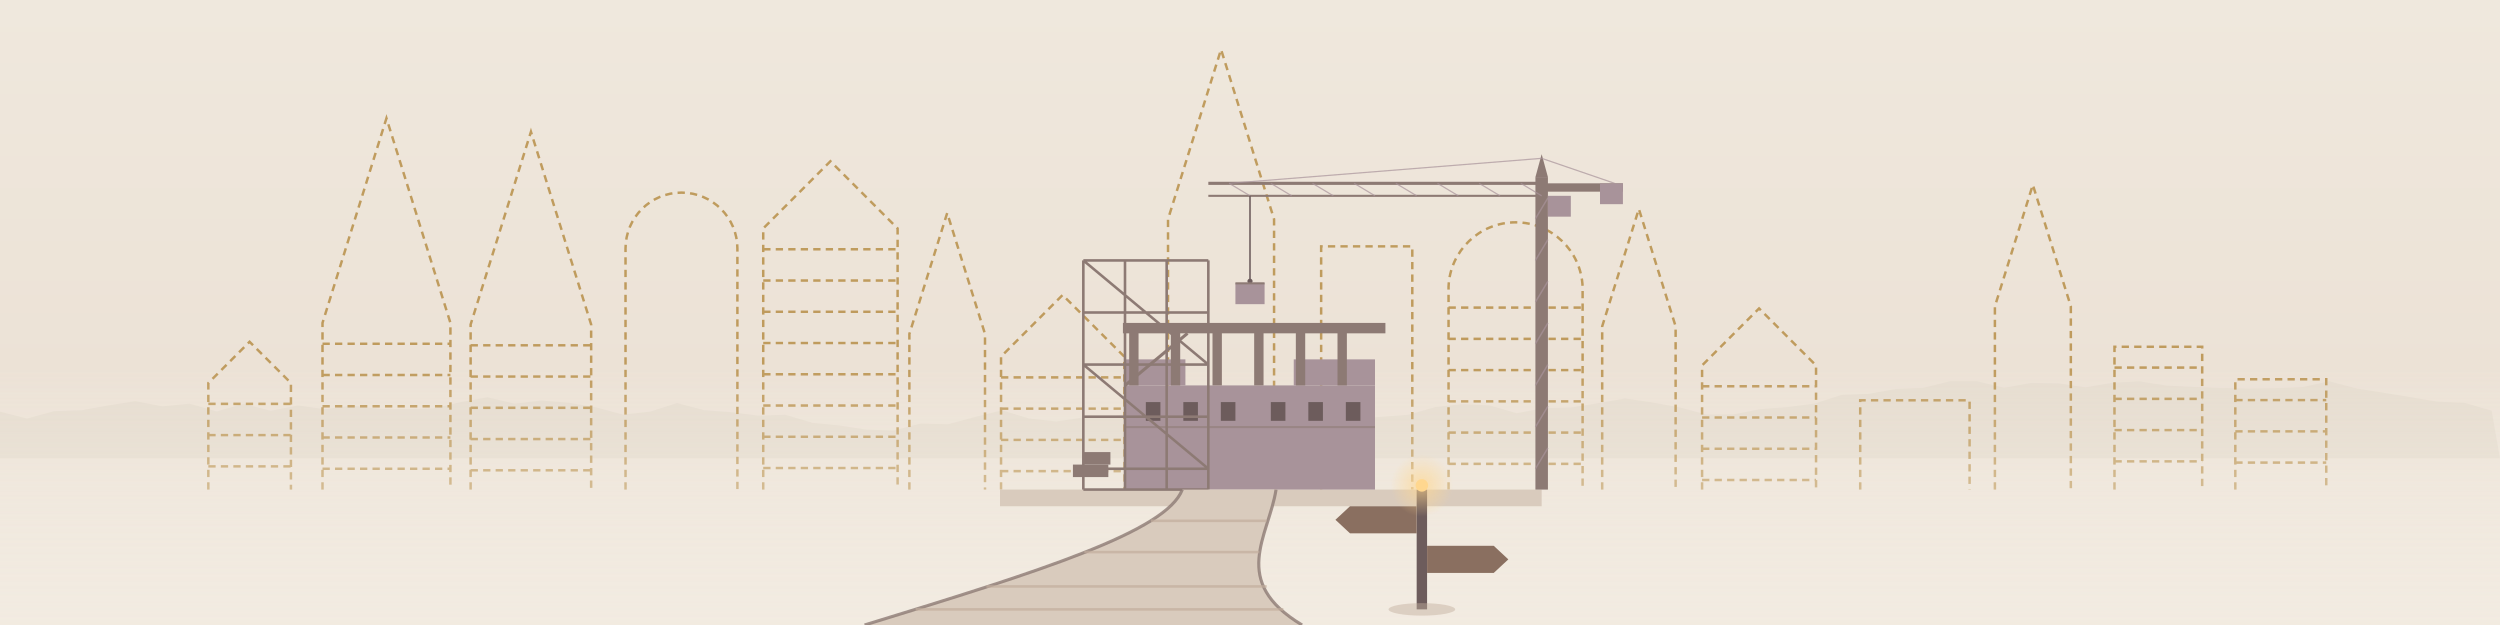
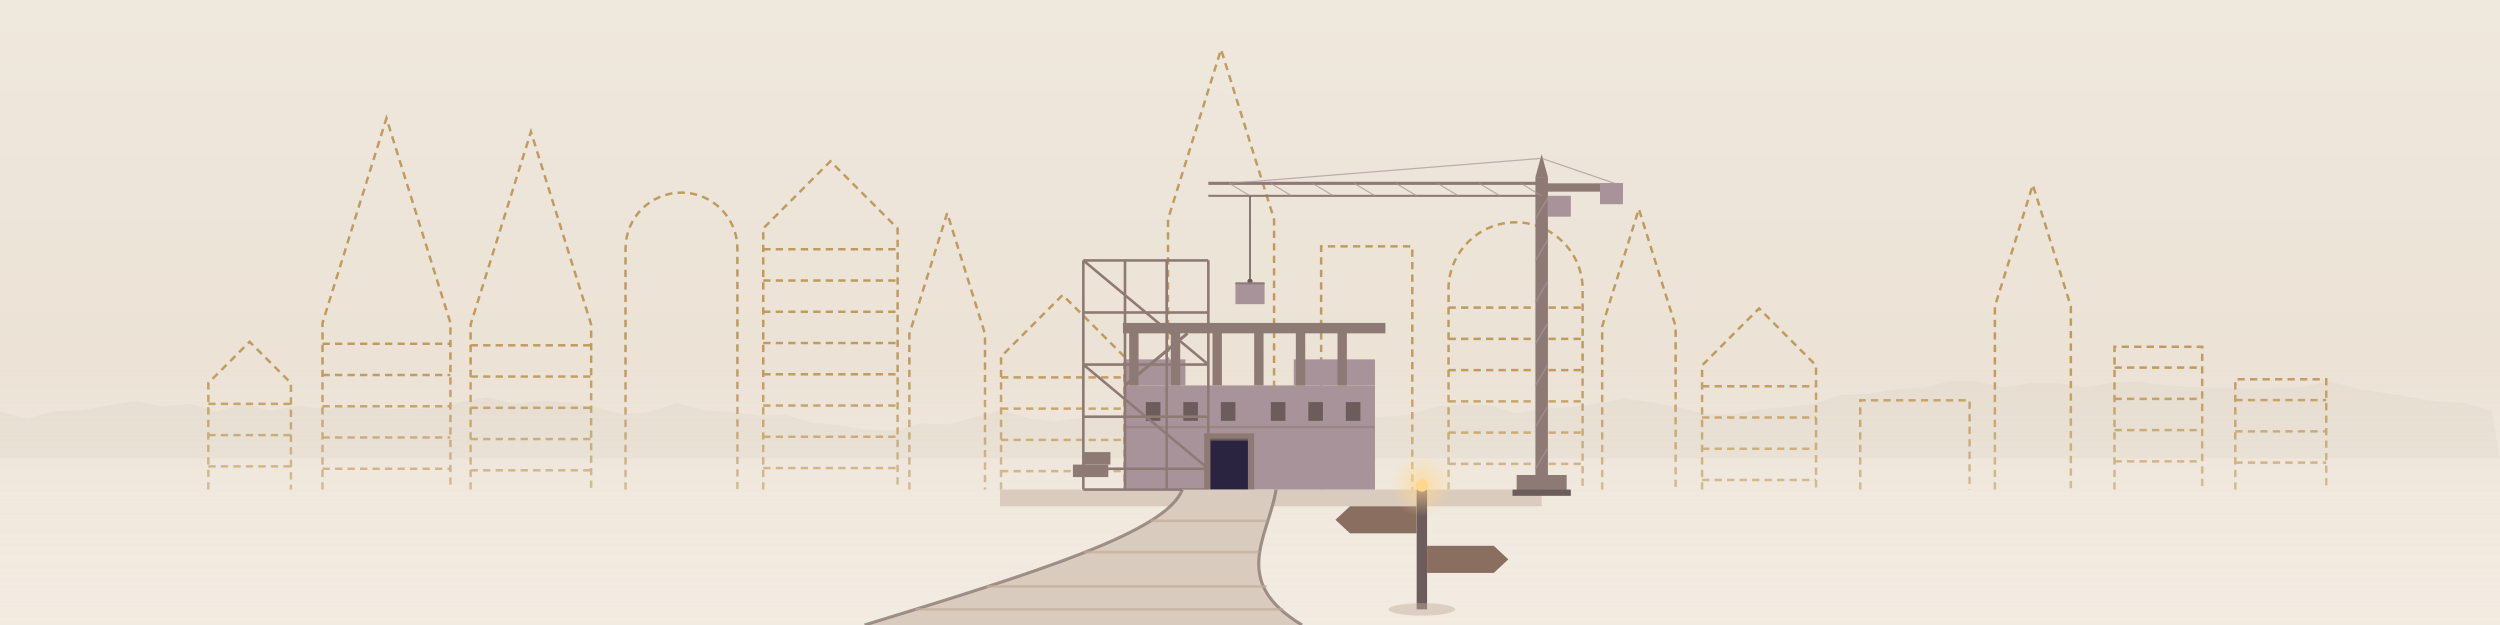
<svg xmlns="http://www.w3.org/2000/svg" viewBox="0 0 2400 600" preserveAspectRatio="xMidYMid slice">
  <defs>
    <linearGradient id="unw-sky" x1="0" y1="0" x2="0" y2="1">
      <stop offset="0" stop-color="#efe8dd" />
      <stop offset="0.6" stop-color="#ece2d6" />
      <stop offset="1" stop-color="#f2ebe1" />
    </linearGradient>
  </defs>
  <rect x="0" y="0" width="2400" height="600" fill="url(#unw-sky)" />
  <path d="M0 440 0 395.2 26 401.8 52 394.7 78 393.9 104 389.2 130 385.1 156 390.1 182 387.5 208 395 234 387.7 260 394.4 286 389.2 312 392.9 338 389.4 364 392.5 390 392.7 416 392.1 442 386.1 468 381.4 494 387.5 520 384.5 546 386.6 572 391 598 398 624 395.2 650 386.9 676 393.8 702 395.7 728 399 754 398.2 780 405.9 806 408.5 832 412.5 858 413.2 884 406.6 910 407.3 936 400.3 962 393.9 988 401.8 1014 404.6 1040 400.8 1066 400.8 1092 393.8 1118 397.5 1144 392.3 1170 394.5 1196 390.9 1222 393.8 1248 394.6 1274 394 1300 401.5 1326 400.2 1352 398.2 1378 390.8 1404 387.9 1430 389.2 1456 396.7 1482 391.8 1508 391.2 1534 387.1 1560 382.5 1586 386.3 1612 391 1638 397.9 1664 397.8 1690 392.8 1716 390.8 1742 387.4 1768 379.1 1794 378.1 1820 373.4 1846 372.4 1872 366 1898 366 1924 372.3 1950 367.6 1976 368 2002 371.9 2028 367.4 2054 366.1 2080 370.2 2106 371.5 2132 372.5 2158 373 2184 372.7 2210 371.7 2236 366 2262 372.9 2288 377 2314 381.3 2340 385.6 2366 386.7 2392 394.3 2400 440Z" fill="#e6ddd0" />
  <path d="M200 470V367.7L239.6 328.1L279.3 367.7V470M200 387.7H279.3M200 417.7H279.3M200 447.7H279.3M309.6 470V310L371 113.5L432.4 310V470M309.6 330H432.4M309.6 360H432.4M309.6 390H432.4M309.6 420H432.4M309.6 450H432.4M451.8 470V311.5L509.7 126.5L567.5 311.5V470M451.8 331.5H567.5M451.8 361.5H567.5M451.8 391.5H567.5M451.8 421.5H567.5M451.8 451.5H567.5M600.5 470V238.6A53.7 53.7 0 0 1 707.9 238.6V470M732.7 470V219.3L797.2 154.8L861.7 219.3V470M732.7 239.3H861.7M732.7 269.3H861.7M732.7 299.3H861.7M732.7 329.3H861.7M732.7 359.3H861.7M732.7 389.3H861.7M732.7 419.3H861.7M732.7 449.3H861.7M873 470V320.6L909.3 204.5L945.6 320.6V470M961 470V342.3L1020.1 283.2L1079.3 342.3V470M961 362.3H1079.3M961 392.3H1079.3M961 422.3H1079.3M961 452.3H1079.3M1121.3 470V210.4L1172.2 47.5L1223.1 210.4V470M1268.3 470V236.5H1355.8V470M1390.6 470V275.3A64.4 64.4 0 0 1 1519.3 275.3V470M1390.6 295.3H1519.3M1390.6 325.3H1519.3M1390.6 355.3H1519.3M1390.6 385.3H1519.3M1390.6 415.3H1519.3M1390.6 445.3H1519.3M1538.1 470V313.3L1573.3 200.6L1608.6 313.3V470M1634 470V350.8L1688.7 296.1L1743.4 350.8V470M1634 370.8H1743.4M1634 400.8H1743.4M1634 430.8H1743.4M1634 460.8H1743.4M1785.8 470V384.3H1890.8V470M1915.1 470V294.1L1951.5 177.4L1988 294.1V470M2029.9 470V332.9H2114.1V470M2029.9 352.9H2114.1M2029.9 382.9H2114.1M2029.9 412.9H2114.1M2029.9 442.9H2114.1M2145.9 470V364.1H2233.2V470M2145.9 384.1H2233.2M2145.9 414.1H2233.2M2145.9 444.1H2233.2" fill="none" stroke="#b4893f" stroke-width="2.4" stroke-dasharray="7 5" opacity=".8" />
  <defs>
    <linearGradient id="fog" x1="0" y1="0" x2="0" y2="1">
      <stop offset="0" stop-color="#f2ebe1" stop-opacity="0" />
      <stop offset=".6" stop-color="#f2ebe1" stop-opacity=".5" />
      <stop offset="1" stop-color="#f2ebe1" stop-opacity=".85" />
    </linearGradient>
    <radialGradient id="sign-lamp">
      <stop offset="0" stop-color="#ffd78f" stop-opacity=".7" />
      <stop offset="1" stop-color="#ffd78f" stop-opacity="0" />
    </radialGradient>
  </defs>
  <g>
    <rect x="-100" y="350" width="2600" height="250" fill="url(#fog)" />
  </g>
  <rect x="960" y="470" width="520" height="16" fill="#d9cbbd" />
  <rect x="1080" y="370" width="240" height="100" fill="#a8939a" />
+   <rect x="1156" y="416" width="48" height="54" fill="#8d7a74" />
+   <rect x="1162" y="422" width="36" height="48" fill="#2a2440" />
+   <path d="M1162 422L1198 422" stroke="#6d5c5c" stroke-width="2" />
  <path d="M1080 410L1320 410" stroke="#8d7a74" stroke-width="2" opacity=".55" />
  <path d="M1100 386h14v18h-14zM1136 386h14v18h-14zM1172 386h14v18h-14zM1220 386h14v18h-14zM1256 386h14v18h-14zM1292 386h14v18h-14z" fill="#6d5c5c" />
  <rect x="1080" y="345" width="58" height="25" fill="#a8939a" />
  <rect x="1242" y="345" width="78" height="25" fill="#a8939a" />
  <rect x="1084" y="318" width="9" height="52" fill="#8d7a74" />
  <rect x="1124" y="318" width="9" height="52" fill="#8d7a74" />
  <rect x="1164" y="318" width="9" height="52" fill="#8d7a74" />
  <rect x="1204" y="318" width="9" height="52" fill="#8d7a74" />
  <rect x="1244" y="318" width="9" height="52" fill="#8d7a74" />
  <rect x="1284" y="318" width="9" height="52" fill="#8d7a74" />
  <rect x="1078" y="310" width="252" height="10" fill="#8d7a74" />
  <path d="M1080 370L1140 320" stroke="#8d7a74" stroke-width="3" />
  <rect x="1030" y="446" width="34" height="12" fill="#8d7a74" />
  <rect x="1040" y="434" width="26" height="12" fill="#8d7a74" />
  <path d="M1040 470V250M1080 470V250M1120 470V250M1160 470V250M1040 250H1160M1040 300H1160M1040 350H1160M1040 400H1160M1040 450H1160M1040 470H1160M1040 250L1160 350M1040 350L1160 450" fill="none" stroke="#8d7a74" stroke-width="2.5" />
  <rect x="1474" y="170" width="12" height="300" fill="#8d7a74" />
+   <rect x="1456" y="456" width="48" height="16" fill="#8d7a74" />
+   <rect x="1452" y="470" width="56" height="6" fill="#6d5c5c" />
  <path d="M1474 210L1486 190" stroke="#a8939a" stroke-width="1.4" opacity=".7" />
  <path d="M1474 250L1486 230" stroke="#a8939a" stroke-width="1.4" opacity=".7" />
  <path d="M1474 290L1486 270" stroke="#a8939a" stroke-width="1.4" opacity=".7" />
  <path d="M1474 330L1486 310" stroke="#a8939a" stroke-width="1.4" opacity=".7" />
  <path d="M1474 370L1486 350" stroke="#a8939a" stroke-width="1.4" opacity=".7" />
  <path d="M1474 410L1486 390" stroke="#a8939a" stroke-width="1.4" opacity=".7" />
  <path d="M1474 450L1486 430" stroke="#a8939a" stroke-width="1.4" opacity=".7" />
  <path d="M1160 176L1480 176" stroke="#8d7a74" stroke-width="3" />
  <path d="M1160 188L1480 188" stroke="#8d7a74" stroke-width="2" />
  <path d="M1180 176L1200 188" stroke="#a8939a" stroke-width="1.2" opacity=".7" />
  <path d="M1220 176L1240 188" stroke="#a8939a" stroke-width="1.2" opacity=".7" />
  <path d="M1260 176L1280 188" stroke="#a8939a" stroke-width="1.2" opacity=".7" />
  <path d="M1300 176L1320 188" stroke="#a8939a" stroke-width="1.2" opacity=".7" />
  <path d="M1340 176L1360 188" stroke="#a8939a" stroke-width="1.2" opacity=".7" />
  <path d="M1380 176L1400 188" stroke="#a8939a" stroke-width="1.2" opacity=".7" />
  <path d="M1420 176L1440 188" stroke="#a8939a" stroke-width="1.2" opacity=".7" />
  <path d="M1460 176L1480 188" stroke="#a8939a" stroke-width="1.2" opacity=".7" />
  <rect x="1480" y="176" width="78" height="8" fill="#8d7a74" />
  <rect x="1536" y="176" width="22" height="20" fill="#a8939a" />
  <path d="M1474 170 1480 148 1486 170Z" fill="#8d7a74" />
  <path d="M1480 152L1180 176" stroke="#a8939a" stroke-width="1.2" opacity=".7" />
  <path d="M1480 152L1550 176" stroke="#a8939a" stroke-width="1.2" opacity=".7" />
  <rect x="1486" y="188" width="22" height="20" fill="#a8939a" />
  <g>
    <path d="M1200 188L1200 270" stroke="#6d5c5c" stroke-width="1.5" />
    <circle cx="1200" cy="270" r="2.5" fill="#6d5c5c" />
    <rect x="1186" y="272" width="28" height="20" fill="#a8939a" />
    <path d="M1186 272L1214 272" stroke="#8d7a74" stroke-width="2" />
  </g>
  <path d="M1135 470C1120 510 1000 548 830 600L1250 600C1180 558 1218 515 1225 470Z" fill="#d9cbbd" />
  <path d="M1135 470C1120 510 1000 548 830 600M1225 470C1218 515 1180 558 1250 600" fill="none" stroke="#8d7a74" stroke-width="3" opacity=".8" />
  <path d="M1105 500H1216M1041 530H1209M947 563H1216M879 585H1232" fill="none" stroke="#c2ad9c" stroke-width="2.5" opacity=".7" />
  <rect x="1360" y="470" width="10" height="115" fill="#6d5c5c" />
  <path d="M1296 486h64v26h-64l-14-13z" fill="#8a6f60" />
  <path d="M1370 524h64l14 13-14 13h-64z" fill="#8a6f60" />
  <circle cx="1365" cy="466" r="30" fill="url(#sign-lamp)" />
  <circle cx="1365" cy="466" r="6" fill="#ffd78f" />
  <ellipse cx="1365" cy="585" rx="32" ry="6" fill="#c2ad9c" opacity=".45" />
</svg>
